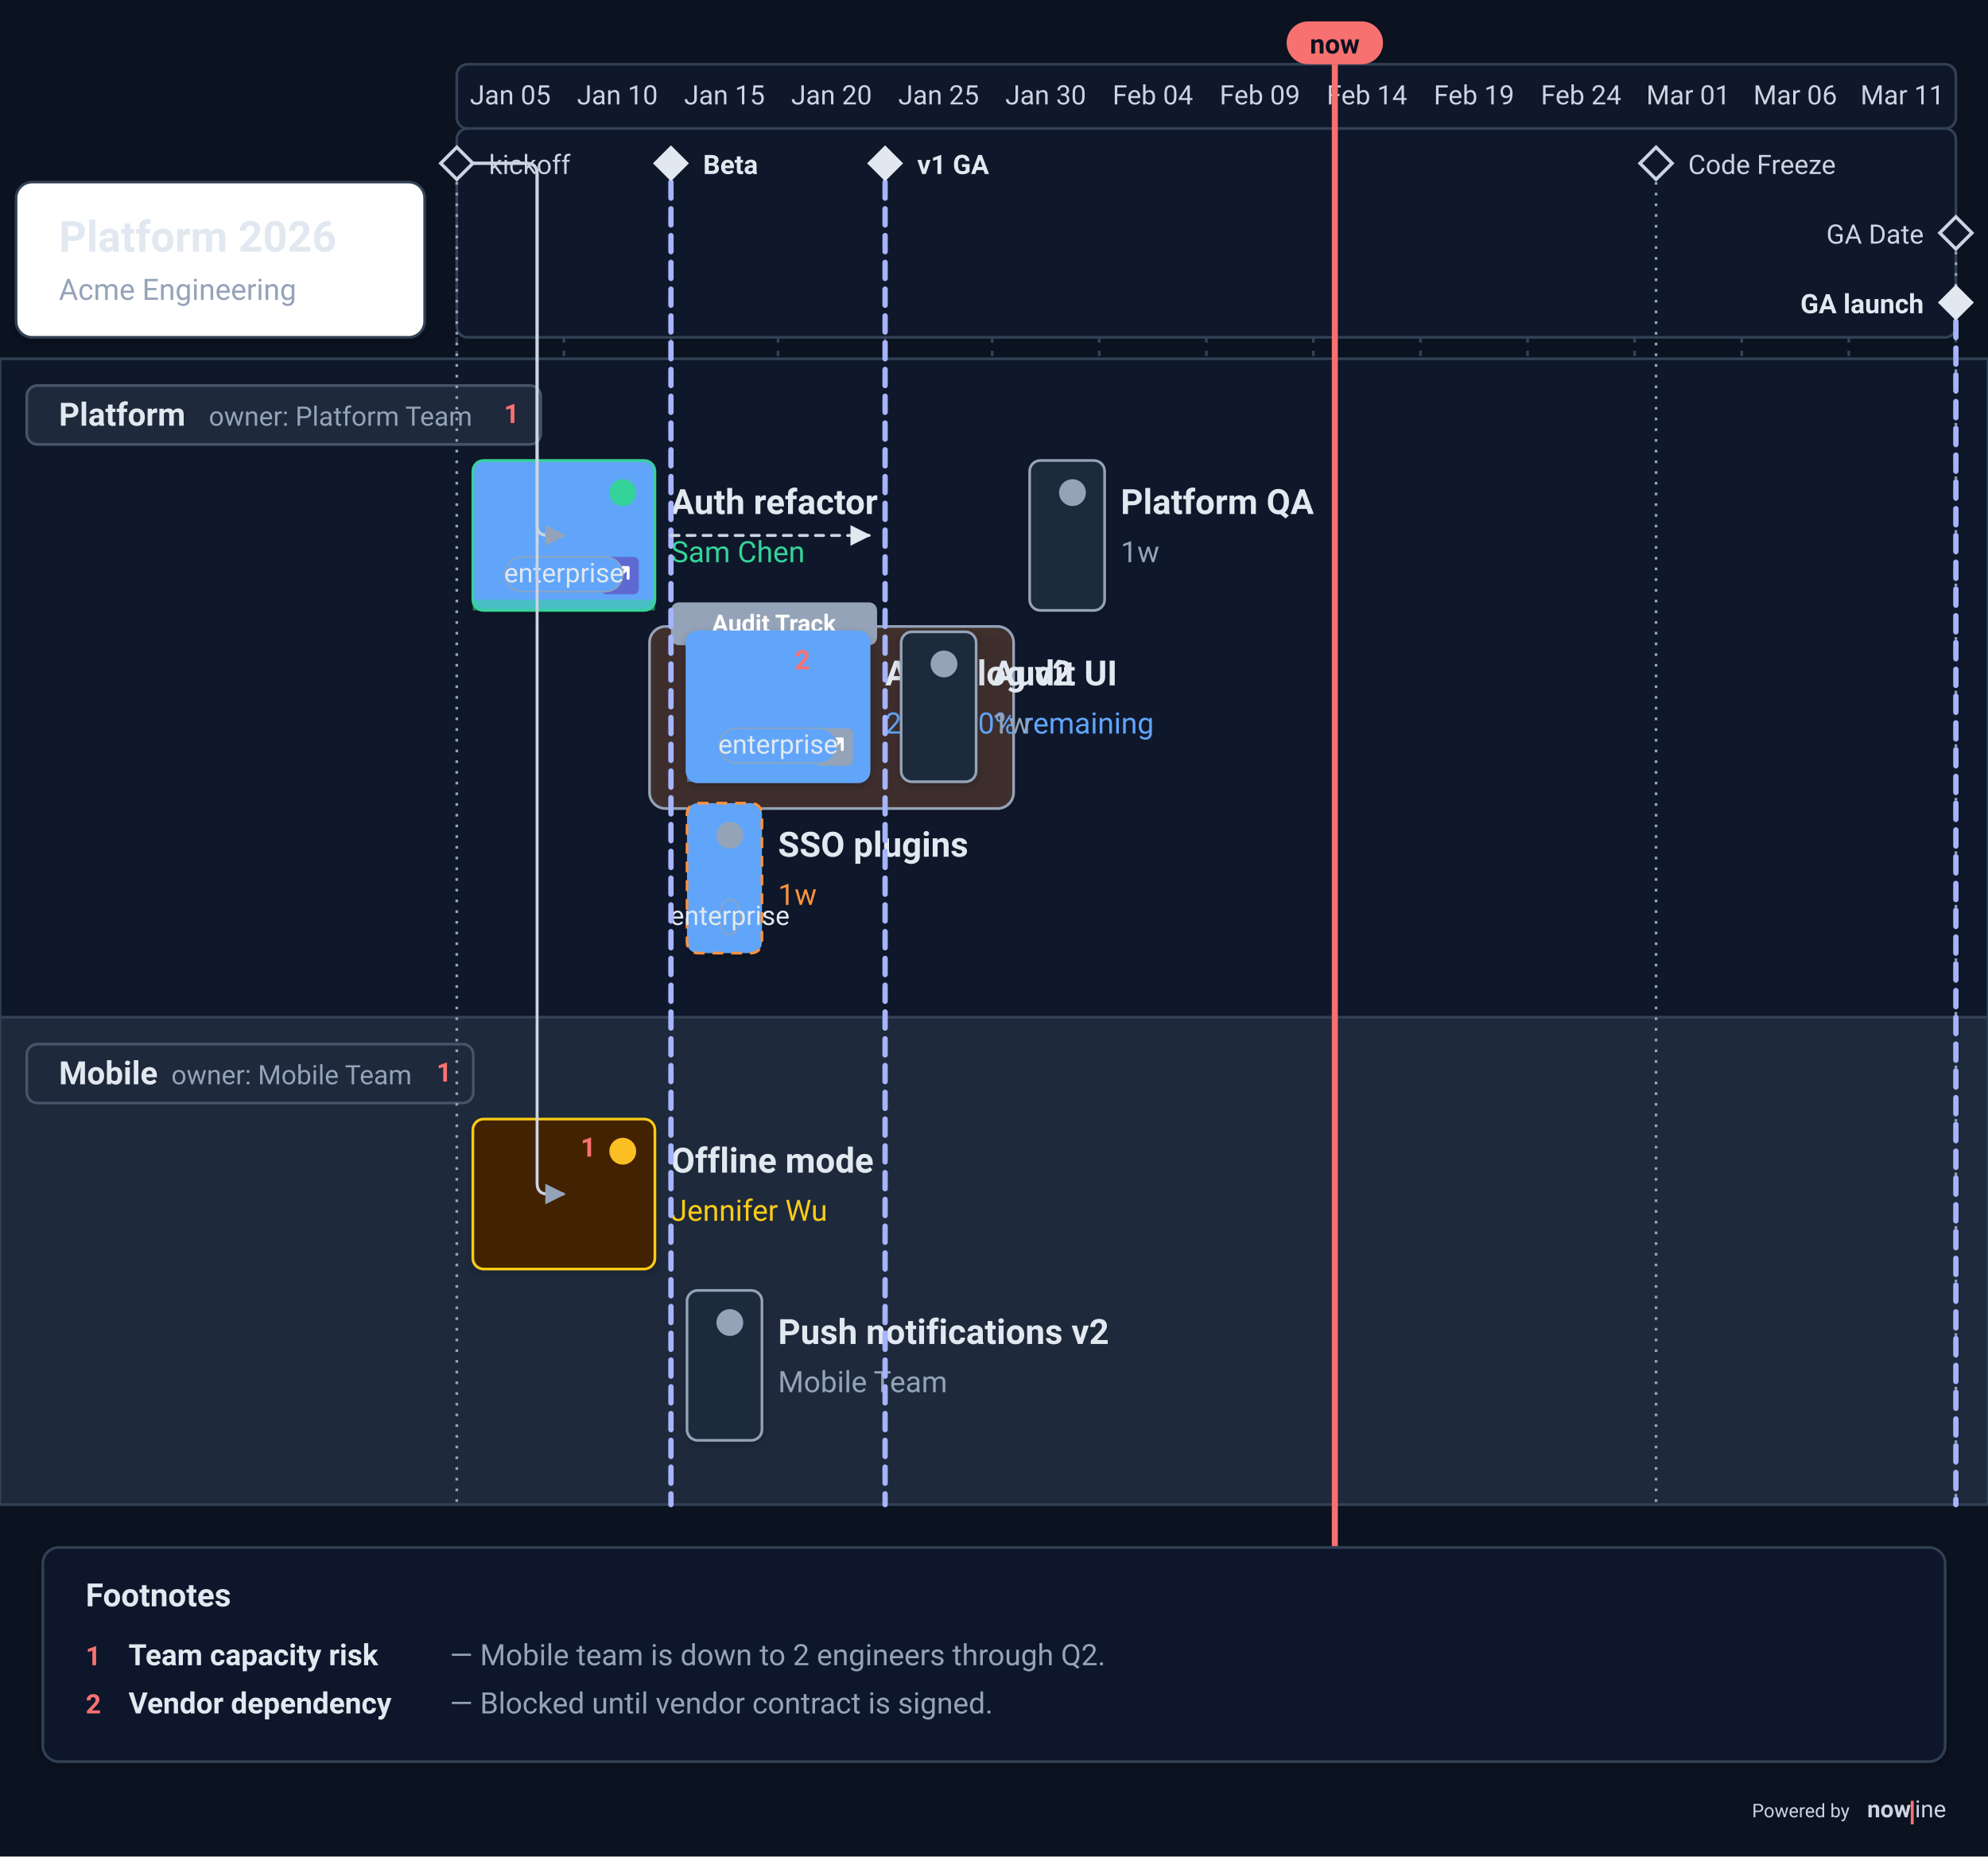
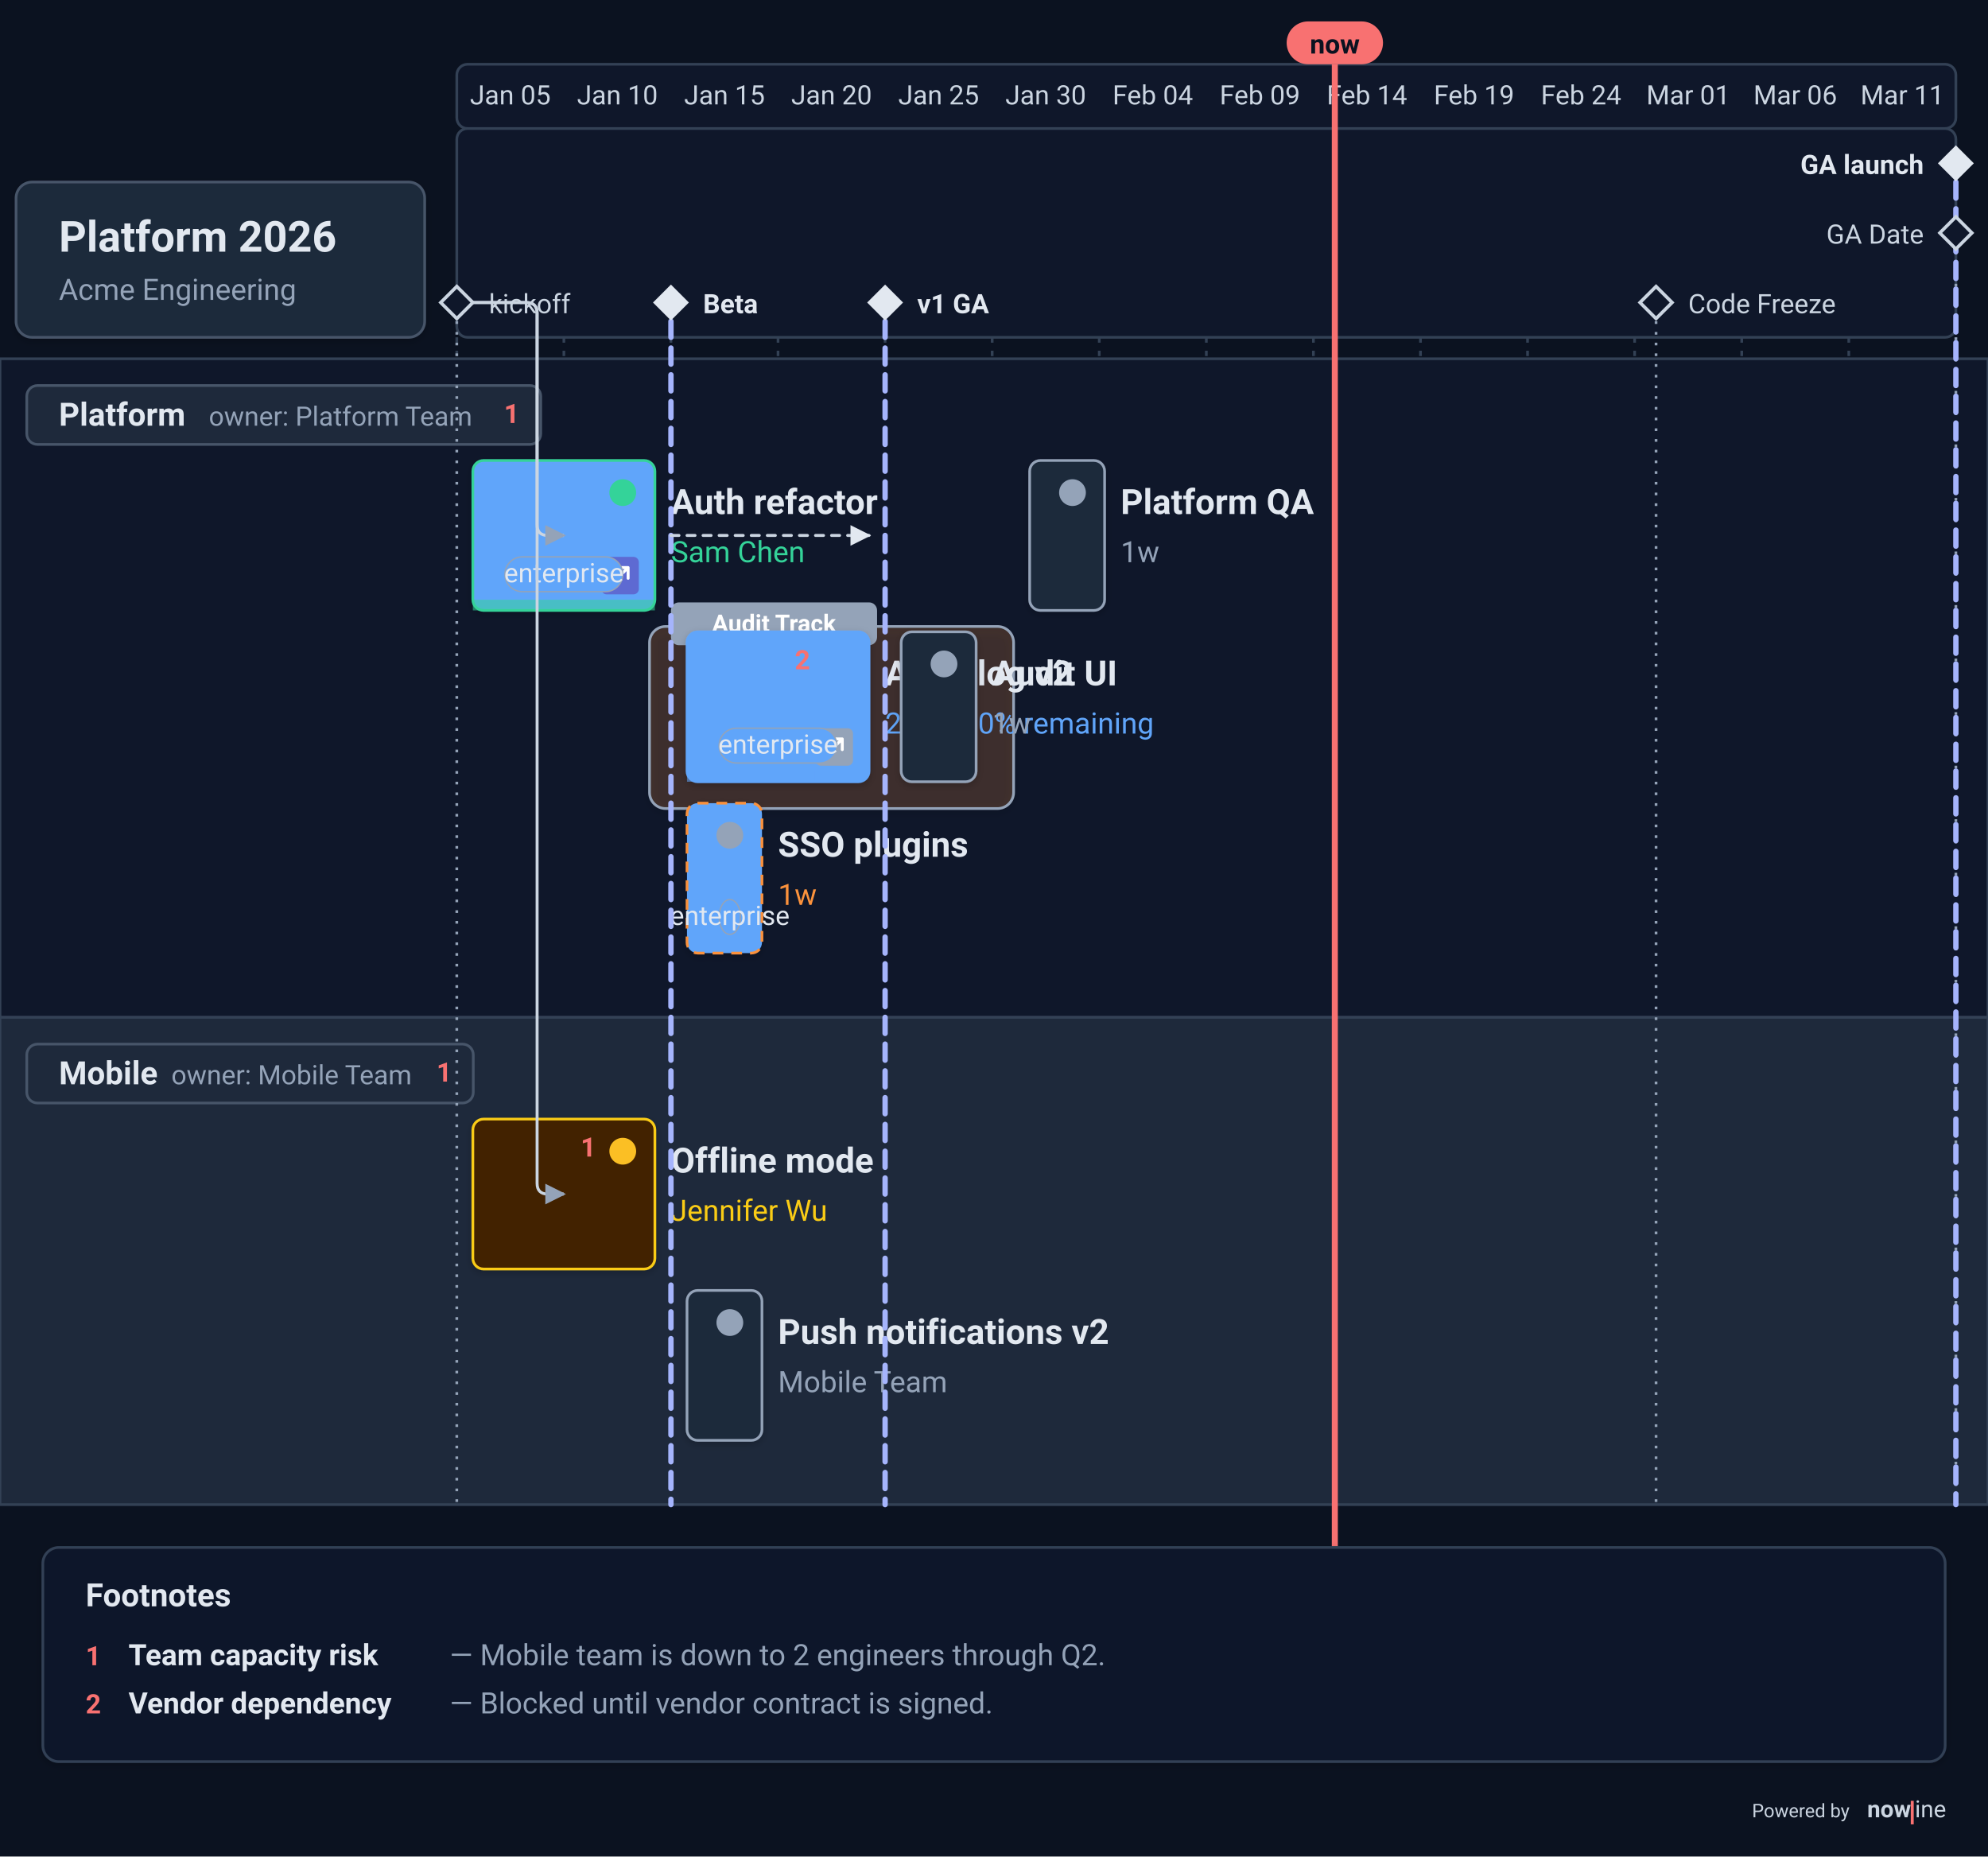
<svg xmlns="http://www.w3.org/2000/svg" data-generator="nowline" data-theme="dark" height="693.44" viewBox="0 0 742.64 693.44" width="742.64">
  <defs>
    <filter height="200%" id="nl-0-root-shadow-subtle" width="200%" x="-50%" y="-50%">
      <feGaussianBlur in="SourceAlpha" stdDeviation="1.5" />
      <feOffset dx="0" dy="1" result="offsetblur" />
      <feComponentTransfer>
        <feFuncA type="linear" slope="0.2" />
      </feComponentTransfer>
      <feMerge>
        <feMergeNode />
        <feMergeNode in="SourceGraphic" />
      </feMerge>
    </filter>
    <filter height="200%" id="nl-0-root-shadow-fuzzy" width="200%" x="-50%" y="-50%">
      <feGaussianBlur in="SourceAlpha" stdDeviation="5" />
      <feOffset dx="0" dy="3" result="offsetblur" />
      <feComponentTransfer>
        <feFuncA type="linear" slope="0.3" />
      </feComponentTransfer>
      <feMerge>
        <feMergeNode />
        <feMergeNode in="SourceGraphic" />
      </feMerge>
    </filter>
    <filter height="200%" id="nl-0-root-shadow-hard" width="200%" x="-50%" y="-50%">
      <feGaussianBlur in="SourceAlpha" stdDeviation="0" />
      <feOffset dx="2" dy="2" result="offsetblur" />
      <feComponentTransfer>
        <feFuncA type="linear" slope="0.45" />
      </feComponentTransfer>
      <feMerge>
        <feMergeNode />
        <feMergeNode in="SourceGraphic" />
      </feMerge>
    </filter>
    <marker id="nl-arrow" viewBox="0 0 10 10" refX="9" refY="5" markerWidth="7" markerHeight="7" orient="auto">
      <path d="M 0 0 L 10 5 L 0 10 z" fill="#94a3b8" />
    </marker>
    <marker id="nl-arrow-light" viewBox="0 0 10 10" refX="9" refY="5" markerWidth="7" markerHeight="7" orient="auto">
      <path d="M 0 0 L 10 5 L 0 10 z" fill="#64748b" />
    </marker>
    <marker id="nl-arrow-dark" viewBox="0 0 10 10" refX="9" refY="5" markerWidth="7" markerHeight="7" orient="auto">
      <path d="M 0 0 L 10 5 L 0 10 z" fill="#e2e8f0" />
    </marker>
  </defs>
  <rect fill="#0b1220" height="693.44" width="742.64" x="0" y="0" />
  <g data-layer="timeline">
    <rect fill="#0f172a" height="24" rx="4" ry="4" stroke="#334155" stroke-width="1" width="560" x="170.64" y="24" />
    <rect fill="#0f172a" height="78" rx="4" ry="4" stroke="#334155" stroke-width="1" width="560" x="170.64" y="48" />
    <text fill="#cbd5e1" font-family="system-ui, -apple-system, &quot;Segoe UI&quot;, Roboto, sans-serif" font-size="10" text-anchor="middle" x="190.64" y="39">Jan 05</text>
    <line stroke="#334155" stroke-dasharray="2 3" stroke-width="1" x1="170.64" x2="170.64" y1="126" y2="562" />
    <text fill="#cbd5e1" font-family="system-ui, -apple-system, &quot;Segoe UI&quot;, Roboto, sans-serif" font-size="10" text-anchor="middle" x="230.64" y="39">Jan 10</text>
    <line stroke="#334155" stroke-dasharray="2 3" stroke-width="1" x1="210.64" x2="210.64" y1="126" y2="562" />
    <text fill="#cbd5e1" font-family="system-ui, -apple-system, &quot;Segoe UI&quot;, Roboto, sans-serif" font-size="10" text-anchor="middle" x="270.64" y="39">Jan 15</text>
    <line stroke="#334155" stroke-dasharray="2 3" stroke-width="1" x1="250.64" x2="250.64" y1="126" y2="562" />
    <text fill="#cbd5e1" font-family="system-ui, -apple-system, &quot;Segoe UI&quot;, Roboto, sans-serif" font-size="10" text-anchor="middle" x="310.64" y="39">Jan 20</text>
    <line stroke="#334155" stroke-dasharray="2 3" stroke-width="1" x1="290.64" x2="290.64" y1="126" y2="562" />
    <text fill="#cbd5e1" font-family="system-ui, -apple-system, &quot;Segoe UI&quot;, Roboto, sans-serif" font-size="10" text-anchor="middle" x="350.64" y="39">Jan 25</text>
    <line stroke="#334155" stroke-dasharray="2 3" stroke-width="1" x1="330.64" x2="330.64" y1="126" y2="562" />
    <text fill="#cbd5e1" font-family="system-ui, -apple-system, &quot;Segoe UI&quot;, Roboto, sans-serif" font-size="10" text-anchor="middle" x="390.64" y="39">Jan 30</text>
    <line stroke="#334155" stroke-dasharray="2 3" stroke-width="1" x1="370.64" x2="370.64" y1="126" y2="562" />
    <text fill="#cbd5e1" font-family="system-ui, -apple-system, &quot;Segoe UI&quot;, Roboto, sans-serif" font-size="10" text-anchor="middle" x="430.64" y="39">Feb 04</text>
    <line stroke="#334155" stroke-dasharray="2 3" stroke-width="1" x1="410.64" x2="410.64" y1="126" y2="562" />
    <text fill="#cbd5e1" font-family="system-ui, -apple-system, &quot;Segoe UI&quot;, Roboto, sans-serif" font-size="10" text-anchor="middle" x="470.64" y="39">Feb 09</text>
    <line stroke="#334155" stroke-dasharray="2 3" stroke-width="1" x1="450.64" x2="450.64" y1="126" y2="562" />
    <text fill="#cbd5e1" font-family="system-ui, -apple-system, &quot;Segoe UI&quot;, Roboto, sans-serif" font-size="10" text-anchor="middle" x="510.64" y="39">Feb 14</text>
    <line stroke="#334155" stroke-dasharray="2 3" stroke-width="1" x1="490.64" x2="490.64" y1="126" y2="562" />
    <text fill="#cbd5e1" font-family="system-ui, -apple-system, &quot;Segoe UI&quot;, Roboto, sans-serif" font-size="10" text-anchor="middle" x="550.64" y="39">Feb 19</text>
    <line stroke="#334155" stroke-dasharray="2 3" stroke-width="1" x1="530.64" x2="530.64" y1="126" y2="562" />
    <text fill="#cbd5e1" font-family="system-ui, -apple-system, &quot;Segoe UI&quot;, Roboto, sans-serif" font-size="10" text-anchor="middle" x="590.64" y="39">Feb 24</text>
    <line stroke="#334155" stroke-dasharray="2 3" stroke-width="1" x1="570.64" x2="570.64" y1="126" y2="562" />
    <text fill="#cbd5e1" font-family="system-ui, -apple-system, &quot;Segoe UI&quot;, Roboto, sans-serif" font-size="10" text-anchor="middle" x="630.64" y="39">Mar 01</text>
    <line stroke="#334155" stroke-dasharray="2 3" stroke-width="1" x1="610.64" x2="610.64" y1="126" y2="562" />
    <text fill="#cbd5e1" font-family="system-ui, -apple-system, &quot;Segoe UI&quot;, Roboto, sans-serif" font-size="10" text-anchor="middle" x="670.64" y="39">Mar 06</text>
    <line stroke="#334155" stroke-dasharray="2 3" stroke-width="1" x1="650.64" x2="650.64" y1="126" y2="562" />
    <text fill="#cbd5e1" font-family="system-ui, -apple-system, &quot;Segoe UI&quot;, Roboto, sans-serif" font-size="10" text-anchor="middle" x="710.64" y="39">Mar 11</text>
    <line stroke="#334155" stroke-dasharray="2 3" stroke-width="1" x1="690.64" x2="690.64" y1="126" y2="562" />
    <line stroke="#334155" stroke-dasharray="2 3" stroke-width="1" x1="730.64" x2="730.64" y1="126" y2="562" />
  </g>
  <g data-id="platform" data-layer="swimlane">
    <rect fill="#0f172a" height="246" stroke="#334155" stroke-width="1" width="742.64" x="0" y="134" />
    <rect fill="#1e293b" height="22" rx="4" ry="4" stroke="#475569" stroke-width="1" width="192" x="10" y="144" />
    <text fill="#e2e8f0" font-family="system-ui, -apple-system, &quot;Segoe UI&quot;, Roboto, sans-serif" font-size="12" font-weight="600" x="22" y="159">Platform</text>
    <text fill="#94a3b8" font-family="system-ui, -apple-system, &quot;Segoe UI&quot;, Roboto, sans-serif" font-size="10" x="78" y="159">owner: Platform Team</text>
    <text fill="#f87171" font-family="system-ui, -apple-system, &quot;Segoe UI&quot;, Roboto, sans-serif" font-size="10" font-weight="700" text-anchor="end" x="194" y="158">1</text>
    <g data-id="auth-refactor" data-layer="item">
      <rect fill="#60a5fa" filter="url(#nl-0-root-shadow-subtle)" height="56" rx="4" ry="4" stroke="#34d399" stroke-width="1" width="68" x="176.64" y="172" />
      <rect fill="#34d399" height="4" opacity="0.55" width="68" x="176.64" y="224" />
      <circle cx="232.64" cy="184" fill="#34d399" r="5" />
      <text fill="#e2e8f0" font-family="system-ui, -apple-system, &quot;Segoe UI&quot;, Roboto, sans-serif" font-size="13" font-weight="600" x="250.64" y="192">Auth refactor</text>
      <text fill="#34d399" font-family="system-ui, -apple-system, &quot;Segoe UI&quot;, Roboto, sans-serif" font-size="11" x="250.64" y="210">Sam Chen</text>
      <a href="https://linear.app/acme/issue/ENG-123" rel="noopener" target="_blank">
        <rect fill="#5e6ad2" height="14" rx="2" ry="2" width="14" x="224.64" y="208" />
        <path d="M228.64 218 L234.64 212 M230.64 212 H234.64 V216" fill="none" stroke="#ffffff" stroke-linecap="round" stroke-linejoin="round" stroke-width="1.1" />
      </a>
      <rect fill="#60a5fa" height="13" rx="6.5" ry="6.5" stroke="#94a3b8" stroke-width="0.5" width="44" x="188.64" y="208" />
      <text fill="#e2e8f0" font-family="system-ui, -apple-system, &quot;Segoe UI&quot;, Roboto, sans-serif" font-size="10" font-style="normal" font-weight="400" text-anchor="middle" x="210.64" y="217.5">enterprise</text>
    </g>
    <g data-layer="parallel">
      <g data-id="audit-track" data-layer="group">
        <rect fill="#fb923c" fill-opacity="0.18" filter="url(#nl-0-root-shadow-subtle)" height="68" rx="6" ry="6" stroke="#94a3b8" stroke-width="1" width="136" x="242.64" y="234" />
        <rect fill="#94a3b8" height="16" rx="3" ry="3" width="77" x="250.64" y="225" />
        <text fill="#ffffff" font-family="system-ui, -apple-system, &quot;Segoe UI&quot;, Roboto, sans-serif" font-size="9" font-weight="600" text-anchor="middle" x="289.14" y="236">Audit Track</text>
        <g data-id="audit-log" data-layer="item">
          <rect fill="#60a5fa" filter="url(#nl-0-root-shadow-subtle)" height="56" rx="4" ry="4" stroke="#60a5fa" stroke-width="1" width="68" x="256.64" y="236" />
          <rect fill="#60a5fa" height="4" opacity="0.55" width="47.6" x="256.64" y="288" />
          <circle cx="312.64" cy="248" fill="#60a5fa" r="5" />
          <text fill="#e2e8f0" font-family="system-ui, -apple-system, &quot;Segoe UI&quot;, Roboto, sans-serif" font-size="13" font-weight="600" x="330.64" y="256">Audit log v2</text>
          <text fill="#60a5fa" font-family="system-ui, -apple-system, &quot;Segoe UI&quot;, Roboto, sans-serif" font-size="11" x="330.64" y="274">2w — 30% remaining</text>
          <text fill="#f87171" font-family="system-ui, -apple-system, &quot;Segoe UI&quot;, Roboto, sans-serif" font-size="10" font-weight="700" text-anchor="end" x="302.64" y="250">2</text>
          <a href="https://wiki.acme.com/audit" rel="noopener" target="_blank">
            <rect fill="#94a3b8" height="14" rx="2" ry="2" width="14" x="304.64" y="272" />
            <path d="M308.64 282 L314.64 276 M310.64 276 H314.64 V280" fill="none" stroke="#ffffff" stroke-linecap="round" stroke-linejoin="round" stroke-width="1.1" />
          </a>
          <rect fill="#60a5fa" height="13" rx="6.5" ry="6.5" stroke="#94a3b8" stroke-width="0.5" width="44" x="268.64" y="272" />
          <text fill="#e2e8f0" font-family="system-ui, -apple-system, &quot;Segoe UI&quot;, Roboto, sans-serif" font-size="10" font-style="normal" font-weight="400" text-anchor="middle" x="290.64" y="281.5">enterprise</text>
        </g>
        <g data-id="audit-ui" data-layer="item">
          <rect fill="#1e293b" filter="url(#nl-0-root-shadow-subtle)" height="56" rx="4" ry="4" stroke="#94a3b8" stroke-width="1" width="28" x="336.64" y="236" />
          <circle cx="352.64" cy="248" fill="#94a3b8" r="5" />
          <text fill="#e2e8f0" font-family="system-ui, -apple-system, &quot;Segoe UI&quot;, Roboto, sans-serif" font-size="13" font-weight="600" x="370.64" y="256">Audit UI</text>
          <text fill="#94a3b8" font-family="system-ui, -apple-system, &quot;Segoe UI&quot;, Roboto, sans-serif" font-size="11" x="370.64" y="274">1w</text>
        </g>
      </g>
      <g data-id="sso" data-layer="item">
        <rect fill="#60a5fa" filter="url(#nl-0-root-shadow-subtle)" height="56" rx="4" ry="4" stroke="#fb923c" stroke-dasharray="4 3" stroke-width="1" width="28" x="256.64" y="300" />
        <circle cx="272.64" cy="312" fill="#94a3b8" r="5" />
        <text fill="#e2e8f0" font-family="system-ui, -apple-system, &quot;Segoe UI&quot;, Roboto, sans-serif" font-size="13" font-weight="600" x="290.64" y="320">SSO plugins</text>
        <text fill="#fb923c" font-family="system-ui, -apple-system, &quot;Segoe UI&quot;, Roboto, sans-serif" font-size="11" x="290.64" y="338">1w</text>
        <rect fill="#60a5fa" height="13" rx="6.5" ry="6.5" stroke="#94a3b8" stroke-width="0.5" width="8" x="268.64" y="336" />
        <text fill="#e2e8f0" font-family="system-ui, -apple-system, &quot;Segoe UI&quot;, Roboto, sans-serif" font-size="10" font-style="normal" font-weight="400" text-anchor="middle" x="272.64" y="345.5">enterprise</text>
      </g>
    </g>
    <g data-id="platform-qa" data-layer="item">
      <rect fill="#1e293b" filter="url(#nl-0-root-shadow-subtle)" height="56" rx="4" ry="4" stroke="#94a3b8" stroke-width="1" width="28" x="384.64" y="172" />
      <circle cx="400.64" cy="184" fill="#94a3b8" r="5" />
      <text fill="#e2e8f0" font-family="system-ui, -apple-system, &quot;Segoe UI&quot;, Roboto, sans-serif" font-size="13" font-weight="600" x="418.64" y="192">Platform QA</text>
      <text fill="#94a3b8" font-family="system-ui, -apple-system, &quot;Segoe UI&quot;, Roboto, sans-serif" font-size="11" x="418.64" y="210">1w</text>
    </g>
  </g>
  <g data-id="mobile" data-layer="swimlane">
    <rect fill="#1e293b" height="182" stroke="#334155" stroke-width="1" width="742.64" x="0" y="380" />
    <rect fill="#1e293b" height="22" rx="4" ry="4" stroke="#475569" stroke-width="1" width="166.8" x="10" y="390" />
    <text fill="#e2e8f0" font-family="system-ui, -apple-system, &quot;Segoe UI&quot;, Roboto, sans-serif" font-size="12" font-weight="600" x="22" y="405">Mobile</text>
    <text fill="#94a3b8" font-family="system-ui, -apple-system, &quot;Segoe UI&quot;, Roboto, sans-serif" font-size="10" x="64" y="405">owner: Mobile Team</text>
    <text fill="#f87171" font-family="system-ui, -apple-system, &quot;Segoe UI&quot;, Roboto, sans-serif" font-size="10" font-weight="700" text-anchor="end" x="168.8" y="404">1</text>
    <g data-id="offline" data-layer="item">
      <rect fill="#422006" filter="url(#nl-0-root-shadow-subtle)" height="56" rx="4" ry="4" stroke="#facc15" stroke-width="1" width="68" x="176.64" y="418" />
      <circle cx="232.64" cy="430" fill="#fbbf24" r="5" />
      <text fill="#e2e8f0" font-family="system-ui, -apple-system, &quot;Segoe UI&quot;, Roboto, sans-serif" font-size="13" font-weight="600" x="250.64" y="438">Offline mode</text>
      <text fill="#facc15" font-family="system-ui, -apple-system, &quot;Segoe UI&quot;, Roboto, sans-serif" font-size="11" x="250.64" y="456">Jennifer Wu</text>
      <text fill="#f87171" font-family="system-ui, -apple-system, &quot;Segoe UI&quot;, Roboto, sans-serif" font-size="10" font-weight="700" text-anchor="end" x="222.64" y="432">1</text>
    </g>
    <g data-id="push-v2" data-layer="item">
      <rect fill="#1e293b" filter="url(#nl-0-root-shadow-subtle)" height="56" rx="4" ry="4" stroke="#94a3b8" stroke-width="1" width="28" x="256.64" y="482" />
      <circle cx="272.64" cy="494" fill="#94a3b8" r="5" />
      <text fill="#e2e8f0" font-family="system-ui, -apple-system, &quot;Segoe UI&quot;, Roboto, sans-serif" font-size="13" font-weight="600" x="290.64" y="502">Push notifications v2</text>
      <text fill="#94a3b8" font-family="system-ui, -apple-system, &quot;Segoe UI&quot;, Roboto, sans-serif" font-size="11" x="290.64" y="520">Mobile Team</text>
    </g>
  </g>
-   <path d="M170.64 61 L196.64 61 Q200.64 61 200.64 65 L200.64 196 Q200.64 200 204.64 200 L210.64 200" fill="none" marker-end="url(#nl-arrow)" stroke="#cbd5e1" stroke-linejoin="round" stroke-width="1.1" />
-   <path d="M170.64 61 L196.64 61 Q200.64 61 200.64 65 L200.64 442 Q200.64 446 204.64 446 L210.64 446" fill="none" marker-end="url(#nl-arrow)" stroke="#cbd5e1" stroke-linejoin="round" stroke-width="1.1" />
-   <line stroke="#94a3b8" stroke-dasharray="1 3" stroke-width="1" x1="170.64" x2="170.64" y1="68" y2="562" />
-   <line stroke="#94a3b8" stroke-dasharray="1 3" stroke-width="1" x1="618.64" x2="618.64" y1="68" y2="562" />
+   <path d="M170.64 113 L196.64 113 Q200.64 113 200.64 117 L200.64 196 Q200.64 200 204.64 200 L210.64 200" fill="none" marker-end="url(#nl-arrow)" stroke="#cbd5e1" stroke-linejoin="round" stroke-width="1.1" />
+   <path d="M170.64 113 L196.64 113 Q200.64 113 200.64 117 L200.64 442 Q200.64 446 204.64 446 L210.64 446" fill="none" marker-end="url(#nl-arrow)" stroke="#cbd5e1" stroke-linejoin="round" stroke-width="1.1" />
+   <line stroke="#94a3b8" stroke-dasharray="1 3" stroke-width="1" x1="170.64" x2="170.64" y1="120" y2="562" />
+   <line stroke="#94a3b8" stroke-dasharray="1 3" stroke-width="1" x1="618.64" x2="618.64" y1="120" y2="562" />
  <line stroke="#94a3b8" stroke-dasharray="1 3" stroke-width="1" x1="730.64" x2="730.64" y1="94" y2="562" />
-   <line stroke="#a5b4fc" stroke-dasharray="6 4" stroke-linecap="round" stroke-width="2" x1="250.64" x2="250.64" y1="68" y2="562" />
-   <line stroke="#a5b4fc" stroke-dasharray="6 4" stroke-linecap="round" stroke-width="2" x1="330.64" x2="330.64" y1="68" y2="562" />
+   <line stroke="#a5b4fc" stroke-dasharray="6 4" stroke-linecap="round" stroke-width="2" x1="250.64" x2="250.64" y1="120" y2="562" />
+   <line stroke="#a5b4fc" stroke-dasharray="6 4" stroke-linecap="round" stroke-width="2" x1="330.64" x2="330.64" y1="120" y2="562" />
  <path d="M250.64 200 H324.64" fill="none" marker-end="url(#nl-arrow-dark)" stroke="#cbd5e1" stroke-dasharray="3 3" stroke-linecap="round" stroke-width="1.1" />
-   <line stroke="#a5b4fc" stroke-dasharray="6 4" stroke-linecap="round" stroke-width="2" x1="730.64" x2="730.64" y1="120" y2="562" />
+   <line stroke="#a5b4fc" stroke-dasharray="6 4" stroke-linecap="round" stroke-width="2" x1="730.64" x2="730.64" y1="68" y2="562" />
  <g data-id="kickoff" data-layer="anchor">
-     <path d="M170.64 55 L176.64 61 L170.64 67 L164.64 61 Z" fill="#0f172a" stroke="#cbd5e1" stroke-width="1.25" />
-     <text fill="#cbd5e1" font-family="system-ui, -apple-system, &quot;Segoe UI&quot;, Roboto, sans-serif" font-size="10" x="182.64" y="65">kickoff</text>
+     <path d="M170.64 107 L176.64 113 L170.64 119 L164.64 113 Z" fill="#0f172a" stroke="#cbd5e1" stroke-width="1.25" />
+     <text fill="#cbd5e1" font-family="system-ui, -apple-system, &quot;Segoe UI&quot;, Roboto, sans-serif" font-size="10" x="182.64" y="117">kickoff</text>
  </g>
  <g data-id="code-freeze" data-layer="anchor">
-     <path d="M618.64 55 L624.64 61 L618.64 67 L612.64 61 Z" fill="#0f172a" stroke="#cbd5e1" stroke-width="1.25" />
-     <text fill="#cbd5e1" font-family="system-ui, -apple-system, &quot;Segoe UI&quot;, Roboto, sans-serif" font-size="10" x="630.64" y="65">Code Freeze</text>
+     <path d="M618.64 107 L624.64 113 L618.64 119 L612.64 113 Z" fill="#0f172a" stroke="#cbd5e1" stroke-width="1.25" />
+     <text fill="#cbd5e1" font-family="system-ui, -apple-system, &quot;Segoe UI&quot;, Roboto, sans-serif" font-size="10" x="630.64" y="117">Code Freeze</text>
  </g>
  <g data-id="ga-date" data-layer="anchor">
    <path d="M730.64 81 L736.64 87 L730.64 93 L724.64 87 Z" fill="#0f172a" stroke="#cbd5e1" stroke-width="1.25" />
    <text fill="#cbd5e1" font-family="system-ui, -apple-system, &quot;Segoe UI&quot;, Roboto, sans-serif" font-size="10" text-anchor="end" x="718.64" y="91">GA Date</text>
  </g>
  <g data-id="beta" data-layer="milestone">
-     <path d="M250.64 55 L256.64 61 L250.64 67 L244.64 61 Z" fill="#e2e8f0" stroke="#e2e8f0" stroke-width="1" />
-     <text fill="#e2e8f0" font-family="system-ui, -apple-system, &quot;Segoe UI&quot;, Roboto, sans-serif" font-size="10" font-weight="600" x="262.64" y="65">Beta</text>
+     <path d="M250.64 107 L256.64 113 L250.64 119 L244.64 113 Z" fill="#e2e8f0" stroke="#e2e8f0" stroke-width="1" />
+     <text fill="#e2e8f0" font-family="system-ui, -apple-system, &quot;Segoe UI&quot;, Roboto, sans-serif" font-size="10" font-weight="600" x="262.64" y="117">Beta</text>
  </g>
  <g data-id="v1-ga" data-layer="milestone">
-     <path d="M330.64 55 L336.64 61 L330.64 67 L324.64 61 Z" fill="#e2e8f0" stroke="#e2e8f0" stroke-width="1" />
-     <text fill="#e2e8f0" font-family="system-ui, -apple-system, &quot;Segoe UI&quot;, Roboto, sans-serif" font-size="10" font-weight="600" x="342.64" y="65">v1 GA</text>
+     <path d="M330.64 107 L336.64 113 L330.64 119 L324.64 113 Z" fill="#e2e8f0" stroke="#e2e8f0" stroke-width="1" />
+     <text fill="#e2e8f0" font-family="system-ui, -apple-system, &quot;Segoe UI&quot;, Roboto, sans-serif" font-size="10" font-weight="600" x="342.64" y="117">v1 GA</text>
  </g>
  <g data-id="ga-launch" data-layer="milestone">
-     <path d="M730.64 107 L736.64 113 L730.64 119 L724.64 113 Z" fill="#e2e8f0" stroke="#e2e8f0" stroke-width="1" />
-     <text fill="#e2e8f0" font-family="system-ui, -apple-system, &quot;Segoe UI&quot;, Roboto, sans-serif" font-size="10" font-weight="600" text-anchor="end" x="718.64" y="117">GA launch</text>
+     <path d="M730.64 55 L736.64 61 L730.64 67 L724.64 61 Z" fill="#e2e8f0" stroke="#e2e8f0" stroke-width="1" />
+     <text fill="#e2e8f0" font-family="system-ui, -apple-system, &quot;Segoe UI&quot;, Roboto, sans-serif" font-size="10" font-weight="600" text-anchor="end" x="718.64" y="65">GA launch</text>
  </g>
  <g data-layer="nowline">
    <line stroke="#f87171" stroke-width="2.25" x1="498.64" x2="498.64" y1="24" y2="658" />
    <rect fill="#f87171" height="16" rx="8" ry="8" width="36" x="480.64" y="8" />
    <text fill="#0b1220" font-family="system-ui, -apple-system, &quot;Segoe UI&quot;, Roboto, sans-serif" font-size="10" font-weight="700" text-anchor="middle" x="498.64" y="20">now</text>
  </g>
  <g data-layer="footnotes">
    <rect fill="#0f172a" filter="url(#nl-0-root-shadow-subtle)" height="80" rx="6" ry="6" stroke="#334155" stroke-width="1" width="710.64" x="16" y="578" />
    <text fill="#e2e8f0" font-family="system-ui, -apple-system, &quot;Segoe UI&quot;, Roboto, sans-serif" font-size="12" font-weight="700" x="32" y="600">Footnotes</text>
    <text fill="#f87171" font-family="system-ui, -apple-system, &quot;Segoe UI&quot;, Roboto, sans-serif" font-size="10" font-weight="700" x="32" y="622">1</text>
    <text fill="#e2e8f0" font-family="system-ui, -apple-system, &quot;Segoe UI&quot;, Roboto, sans-serif" font-size="11" font-weight="600" x="48" y="622">Team capacity risk</text>
    <text fill="#94a3b8" font-family="system-ui, -apple-system, &quot;Segoe UI&quot;, Roboto, sans-serif" font-size="11" x="168" y="622">— Mobile team is down to 2 engineers through Q2.</text>
    <text fill="#f87171" font-family="system-ui, -apple-system, &quot;Segoe UI&quot;, Roboto, sans-serif" font-size="10" font-weight="700" x="32" y="640">2</text>
    <text fill="#e2e8f0" font-family="system-ui, -apple-system, &quot;Segoe UI&quot;, Roboto, sans-serif" font-size="11" font-weight="600" x="48" y="640">Vendor dependency</text>
    <text fill="#94a3b8" font-family="system-ui, -apple-system, &quot;Segoe UI&quot;, Roboto, sans-serif" font-size="11" x="168" y="640">— Blocked until vendor contract is signed.</text>
  </g>
  <g data-id="nl-0-root-header" data-layer="header">
-     <rect fill="#ffffff" filter="url(#nl-0-root-shadow-subtle)" height="58" rx="6" ry="6" stroke="#334155" stroke-width="1" width="152.64" x="6" y="68" />
+     <rect fill="#1e293b" filter="url(#nl-0-root-shadow-subtle)" height="58" rx="6" ry="6" stroke="#475569" stroke-width="1" width="152.64" x="6" y="68" />
    <text fill="#e2e8f0" font-family="system-ui, -apple-system, &quot;Segoe UI&quot;, Roboto, sans-serif" font-size="16" font-weight="600" x="22" y="94">Platform 2026</text>
    <text fill="#94a3b8" font-family="system-ui, -apple-system, &quot;Segoe UI&quot;, Roboto, sans-serif" font-size="11" x="22" y="112">Acme Engineering</text>
  </g>
  <a aria-label="Powered by nowline" href="https://nowline.io" rel="noopener" target="_blank">
    <g data-layer="attribution">
      <g transform="translate(654.48 670) scale(0.22)">
        <text fill="#cbd5e1" font-family="system-ui, -apple-system, &quot;Segoe UI&quot;, Roboto, sans-serif" font-size="32" font-weight="400" x="0" y="40">Powered by</text>
        <text fill="#cbd5e1" font-family="system-ui, -apple-system, &quot;Segoe UI&quot;, Roboto, sans-serif" font-size="40" font-weight="700" x="195.6" y="40">now</text>
        <rect fill="#f87171" height="40" width="5" x="269.6" y="12" />
        <text fill="#cbd5e1" font-family="system-ui, -apple-system, &quot;Segoe UI&quot;, Roboto, sans-serif" font-size="40" font-weight="400" x="276.6" y="40">ine</text>
      </g>
    </g>
  </a>
</svg>
